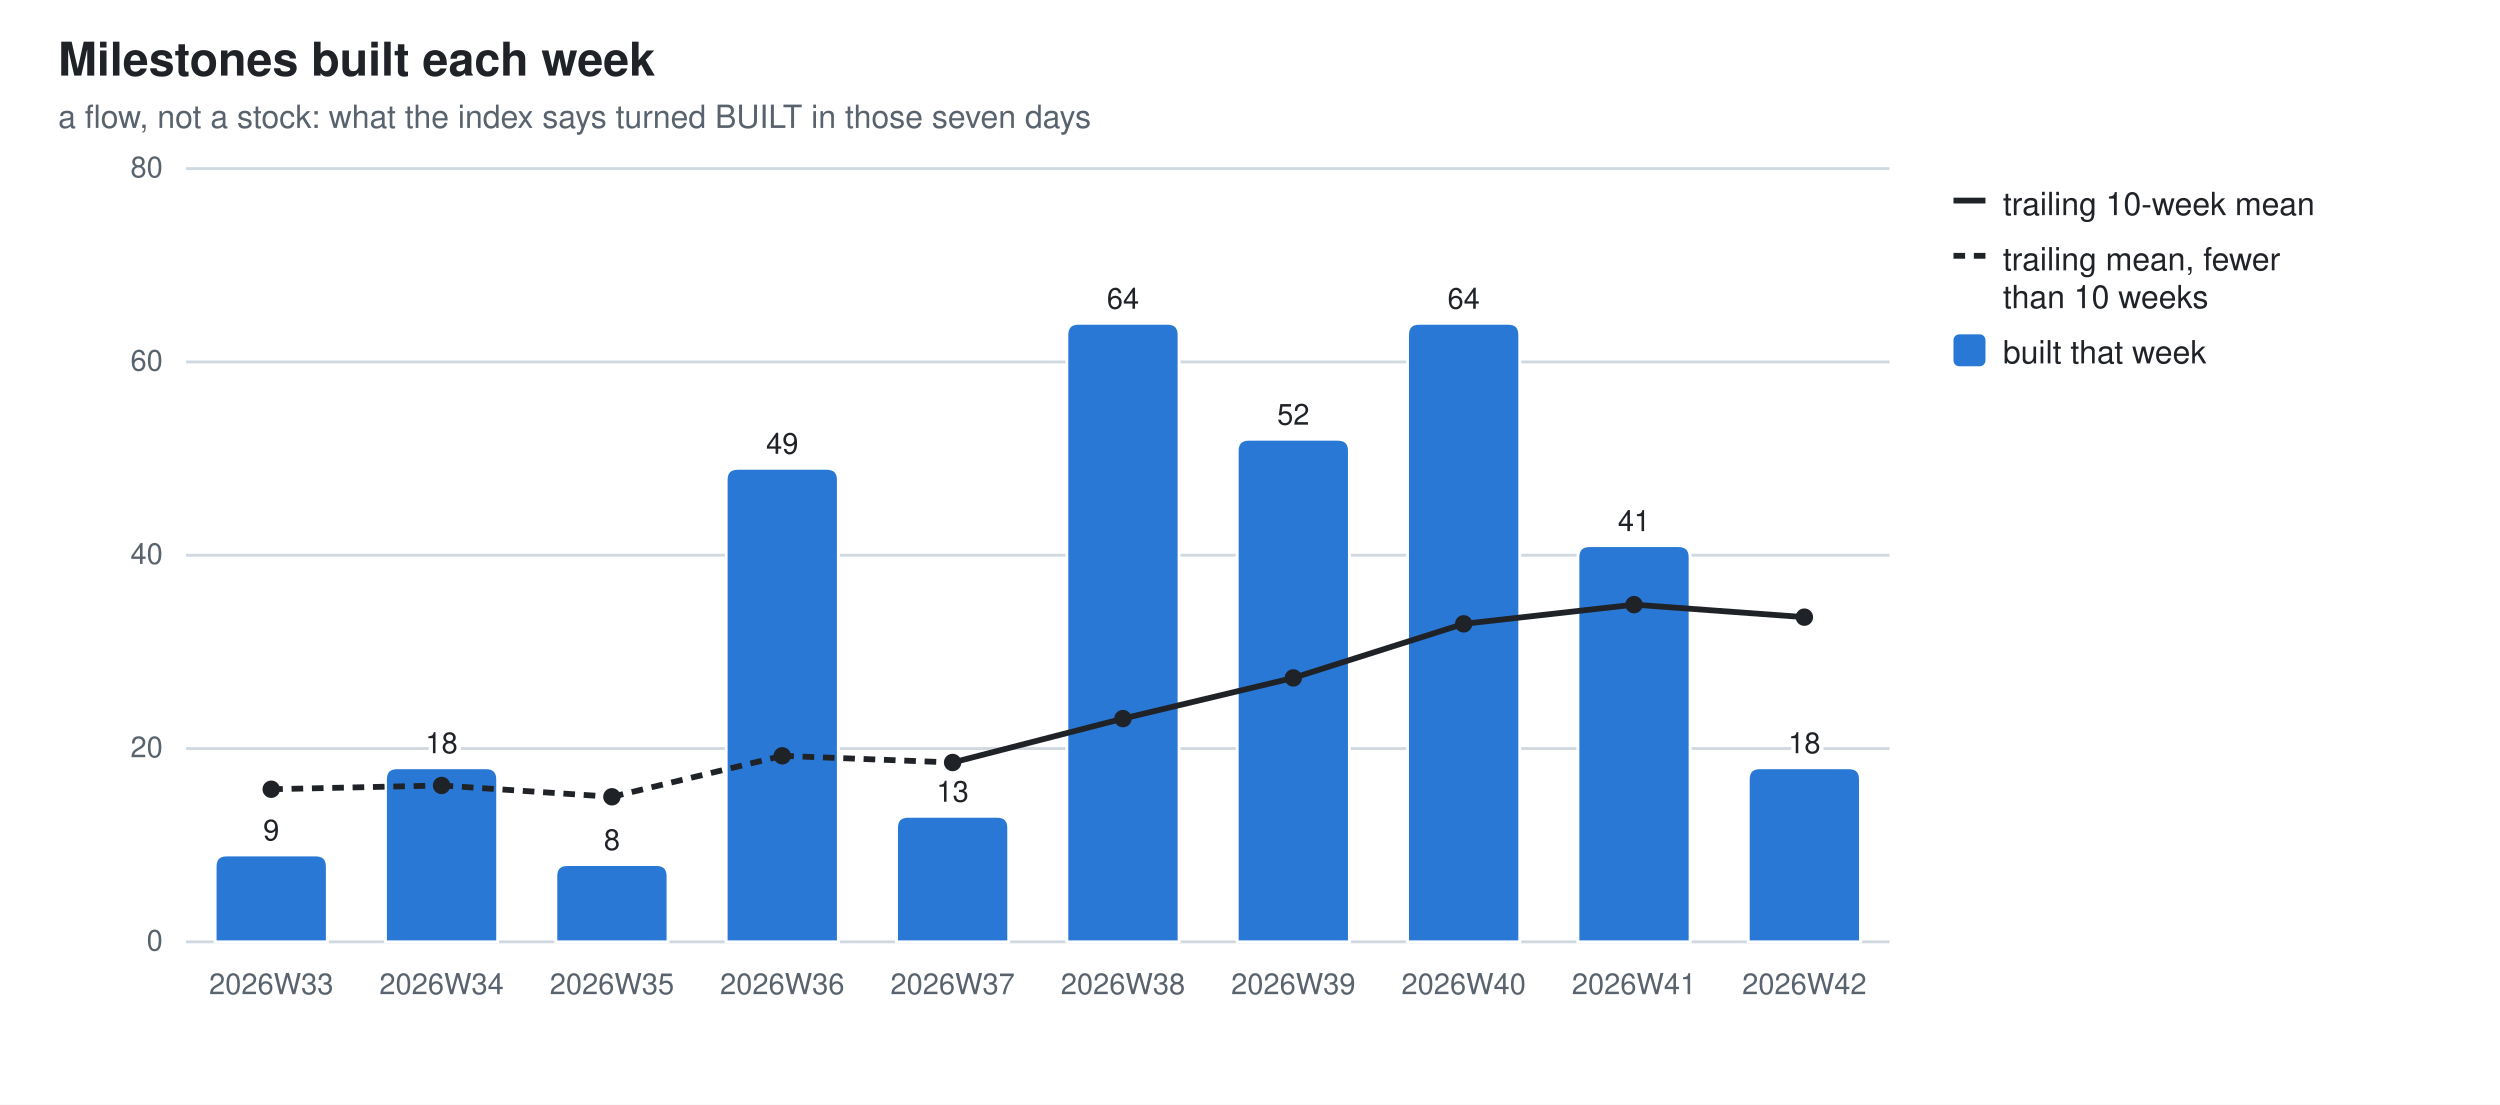
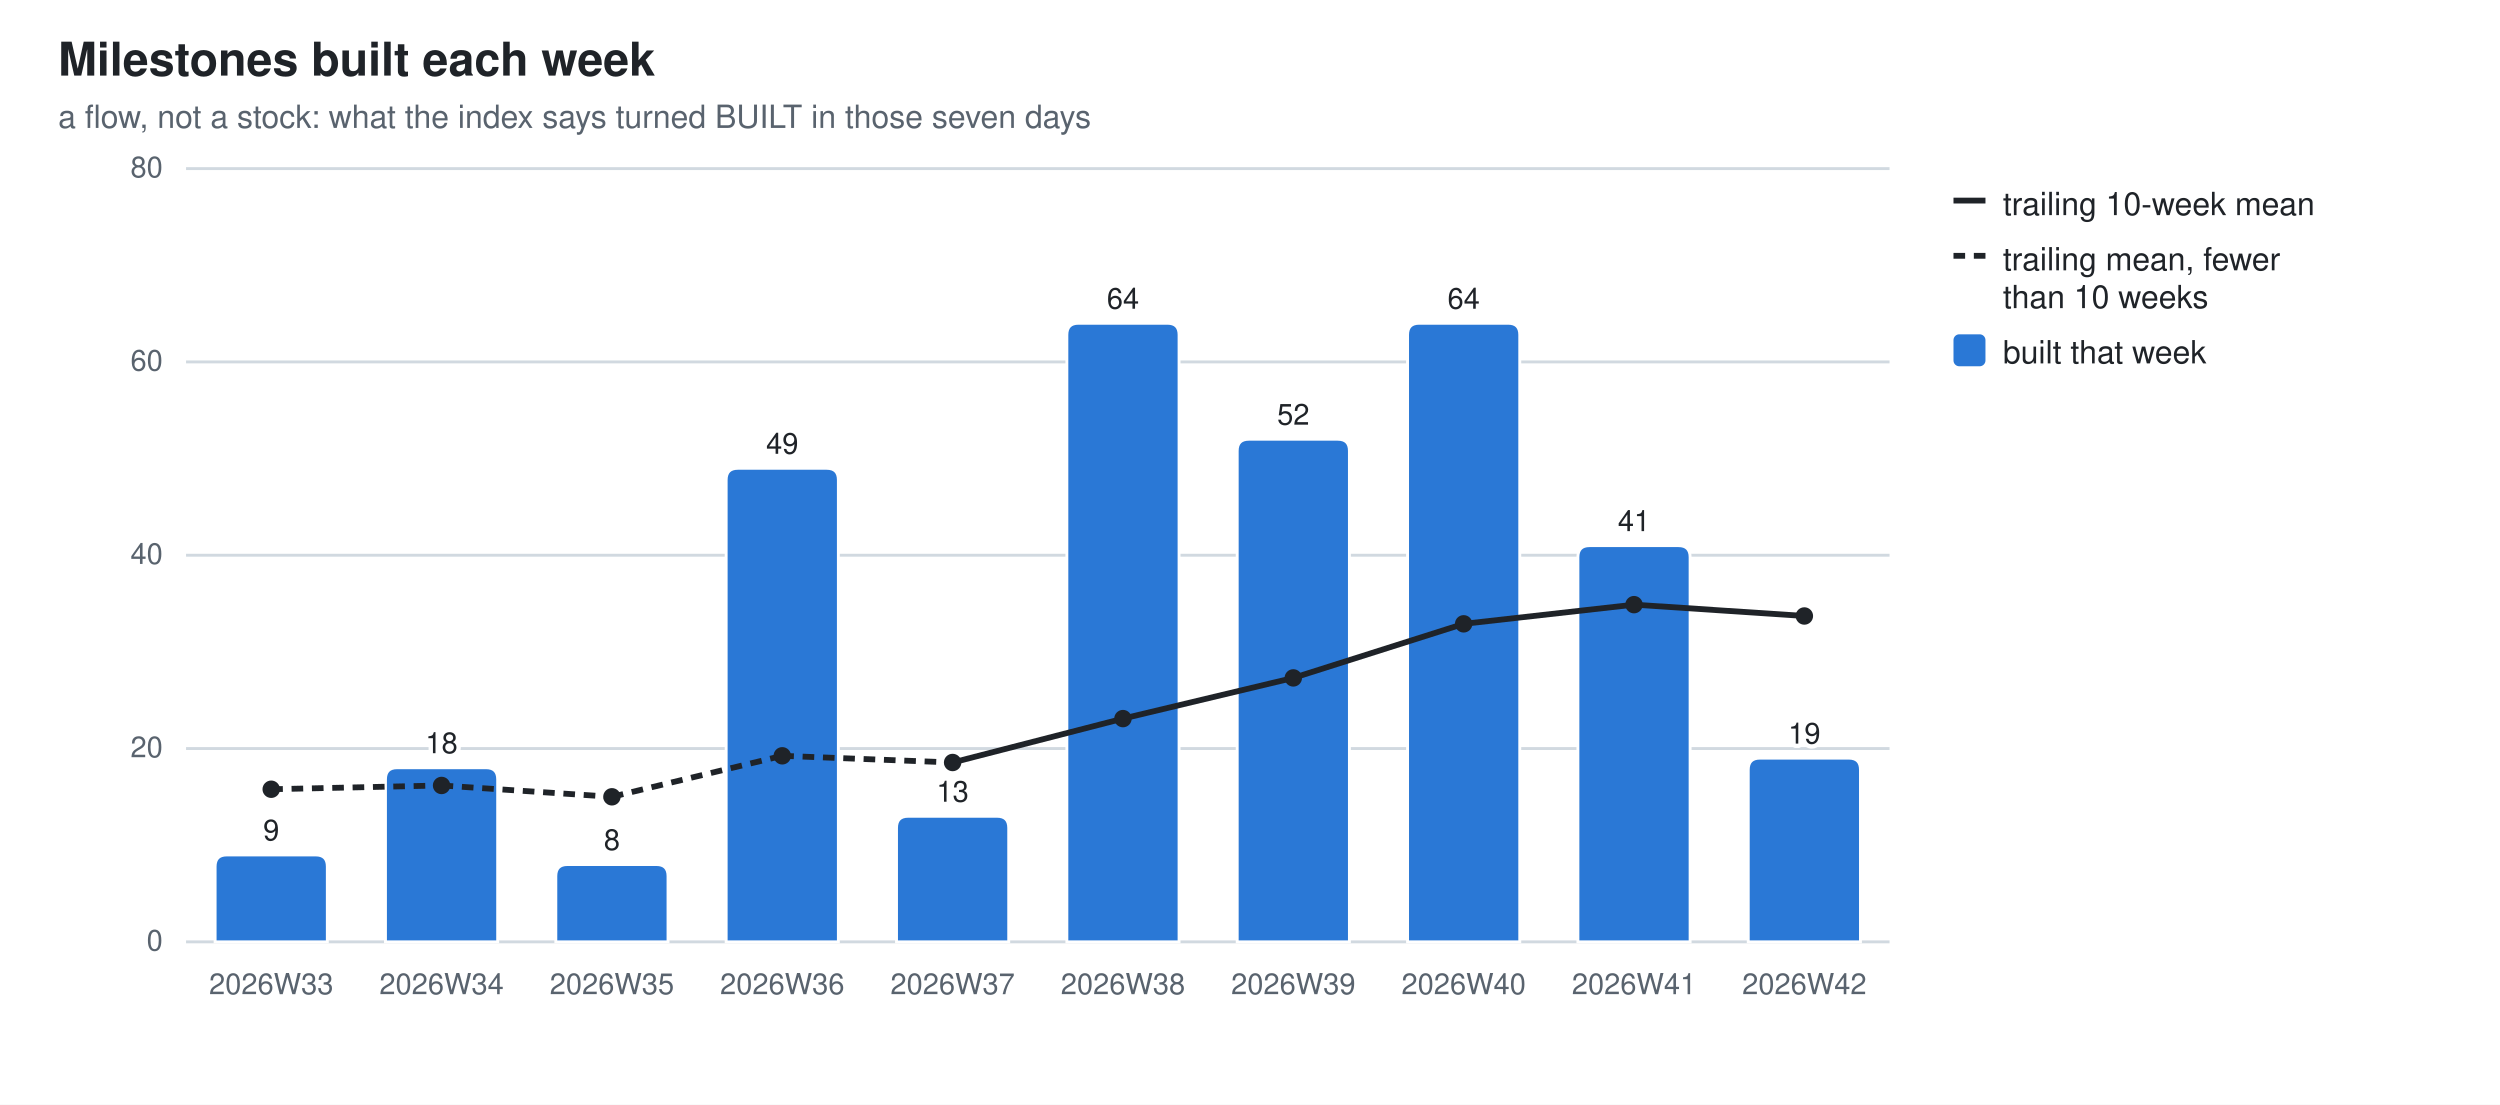
<svg xmlns="http://www.w3.org/2000/svg" width="860" height="380" viewBox="0 0 860 380" role="img" aria-label="Milestones built each week">
  <style>
  .bg{fill:#ffffff} .fg{fill:#1f2328} .mut{fill:#59636e} .grid{stroke:#d1d9e0}
  .seg{stroke:#ffffff;stroke-width:1} .tr{stroke:#1f2328;fill:none} .trd{fill:#1f2328}
  .val{paint-order:stroke;stroke:#ffffff;stroke-width:3px;stroke-linejoin:round}
  .s0{fill:#2a78d6}
  @media (prefers-color-scheme: dark){
    .bg{fill:#0d1117} .fg{fill:#e6edf3} .mut{fill:#9198a1} .grid{stroke:#30363d}
    .seg{stroke:#0d1117} .val{stroke:#0d1117} .tr{stroke:#e6edf3} .trd{fill:#e6edf3} .s0{fill:#3987e5}}
  text{font-family:-apple-system,BlinkMacSystemFont,"Segoe UI",Helvetica,Arial,sans-serif}
</style>
  <rect class="bg" width="860" height="380" />
  <text class="fg" x="20" y="26" font-size="16" font-weight="600">Milestones built each week</text>
  <text class="mut" x="20" y="44" font-size="11">a flow, not a stock: what the index says turned BUILT in those seven days</text>
  <line class="grid" x1="64" y1="324.0" x2="650.0" y2="324.0" stroke-width="1" />
  <text class="mut" x="56" y="327.0" font-size="10" text-anchor="end">0</text>
  <line class="grid" x1="64" y1="257.5" x2="650.0" y2="257.5" stroke-width="1" />
  <text class="mut" x="56" y="260.5" font-size="10" text-anchor="end">20</text>
  <line class="grid" x1="64" y1="191.0" x2="650.0" y2="191.0" stroke-width="1" />
  <text class="mut" x="56" y="194.0" font-size="10" text-anchor="end">40</text>
  <line class="grid" x1="64" y1="124.5" x2="650.0" y2="124.5" stroke-width="1" />
  <text class="mut" x="56" y="127.5" font-size="10" text-anchor="end">60</text>
  <line class="grid" x1="64" y1="58.0" x2="650.0" y2="58.0" stroke-width="1" />
  <text class="mut" x="56" y="61.0" font-size="10" text-anchor="end">80</text>
  <path class="seg s0" d="M74.0,324.0 V298.1 Q74.0,294.1 78.0,294.1 H108.6 Q112.6,294.1 112.6,298.1 V324.0 Z" />
  <text class="mut" x="93.3" y="342" font-size="10" text-anchor="middle">2026W33</text>
  <text class="fg val" x="93.3" y="289.1" font-size="10" text-anchor="middle">9</text>
  <path class="seg s0" d="M132.6,324.0 V268.1 Q132.6,264.1 136.6,264.1 H167.2 Q171.2,264.1 171.2,268.1 V324.0 Z" />
  <text class="mut" x="151.9" y="342" font-size="10" text-anchor="middle">2026W34</text>
  <text class="fg val" x="151.9" y="259.1" font-size="10" text-anchor="middle">18</text>
  <path class="seg s0" d="M191.2,324.0 V301.4 Q191.2,297.4 195.2,297.4 H225.8 Q229.8,297.4 229.8,301.4 V324.0 Z" />
  <text class="mut" x="210.5" y="342" font-size="10" text-anchor="middle">2026W35</text>
  <text class="fg val" x="210.5" y="292.4" font-size="10" text-anchor="middle">8</text>
  <path class="seg s0" d="M249.8,324.0 V165.1 Q249.8,161.1 253.8,161.1 H284.4 Q288.4,161.1 288.4,165.1 V324.0 Z" />
  <text class="mut" x="269.1" y="342" font-size="10" text-anchor="middle">2026W36</text>
  <text class="fg val" x="269.1" y="156.1" font-size="10" text-anchor="middle">49</text>
  <path class="seg s0" d="M308.4,324.0 V284.8 Q308.4,280.8 312.4,280.8 H343.0 Q347.0,280.8 347.0,284.8 V324.0 Z" />
  <text class="mut" x="327.7" y="342" font-size="10" text-anchor="middle">2026W37</text>
  <text class="fg val" x="327.7" y="275.8" font-size="10" text-anchor="middle">13</text>
  <path class="seg s0" d="M367.0,324.0 V115.2 Q367.0,111.2 371.0,111.2 H401.6 Q405.6,111.2 405.6,115.2 V324.0 Z" />
  <text class="mut" x="386.3" y="342" font-size="10" text-anchor="middle">2026W38</text>
  <text class="fg val" x="386.3" y="106.2" font-size="10" text-anchor="middle">64</text>
  <path class="seg s0" d="M425.6,324.0 V155.1 Q425.6,151.1 429.6,151.1 H460.2 Q464.2,151.1 464.2,155.1 V324.0 Z" />
  <text class="mut" x="444.9" y="342" font-size="10" text-anchor="middle">2026W39</text>
  <text class="fg val" x="444.9" y="146.1" font-size="10" text-anchor="middle">52</text>
  <path class="seg s0" d="M484.2,324.0 V115.2 Q484.2,111.2 488.2,111.2 H518.8 Q522.8,111.2 522.8,115.2 V324.0 Z" />
  <text class="mut" x="503.5" y="342" font-size="10" text-anchor="middle">2026W40</text>
  <text class="fg val" x="503.5" y="106.2" font-size="10" text-anchor="middle">64</text>
  <path class="seg s0" d="M542.8,324.0 V191.7 Q542.8,187.7 546.8,187.7 H577.4 Q581.4,187.7 581.4,191.7 V324.0 Z" />
  <text class="mut" x="562.1" y="342" font-size="10" text-anchor="middle">2026W41</text>
  <text class="fg val" x="562.1" y="182.7" font-size="10" text-anchor="middle">41</text>
-   <path class="seg s0" d="M601.4,324.0 V268.1 Q601.4,264.1 605.4,264.1 H636.0 Q640.0,264.1 640.0,268.1 V324.0 Z" />
+   <path class="seg s0" d="M601.4,324.0 V264.8 Q601.4,260.8 605.4,260.8 H636.0 Q640.0,260.8 640.0,264.8 V324.0 Z" />
  <text class="mut" x="620.7" y="342" font-size="10" text-anchor="middle">2026W42</text>
-   <text class="fg val" x="620.7" y="259.1" font-size="10" text-anchor="middle">18</text>
+   <text class="fg val" x="620.7" y="255.8" font-size="10" text-anchor="middle">19</text>
  <line class="tr" x1="93.3" y1="271.5" x2="151.9" y2="270.2" stroke-width="2" stroke-dasharray="4 3" />
  <line class="tr" x1="151.9" y1="270.2" x2="210.5" y2="274.1" stroke-width="2" stroke-dasharray="4 3" />
  <line class="tr" x1="210.5" y1="274.1" x2="269.1" y2="260.0" stroke-width="2" stroke-dasharray="4 3" />
  <line class="tr" x1="269.1" y1="260.0" x2="327.7" y2="262.3" stroke-width="2" stroke-dasharray="4 3" />
  <line class="tr" x1="327.7" y1="262.3" x2="386.3" y2="247.2" stroke-width="2" />
  <line class="tr" x1="386.3" y1="247.2" x2="444.9" y2="233.2" stroke-width="2" />
  <line class="tr" x1="444.9" y1="233.2" x2="503.5" y2="214.6" stroke-width="2" />
  <line class="tr" x1="503.5" y1="214.6" x2="562.1" y2="208.0" stroke-width="2" />
-   <line class="tr" x1="562.1" y1="208.0" x2="620.7" y2="212.3" stroke-width="2" />
+   <line class="tr" x1="562.1" y1="208.0" x2="620.7" y2="211.9" stroke-width="2" />
  <circle class="trd" cx="93.3" cy="271.5" r="3" />
  <circle class="trd" cx="151.9" cy="270.2" r="3" />
  <circle class="trd" cx="210.5" cy="274.1" r="3" />
  <circle class="trd" cx="269.1" cy="260.0" r="3" />
  <circle class="trd" cx="327.7" cy="262.3" r="3" />
  <circle class="trd" cx="386.3" cy="247.2" r="3" />
  <circle class="trd" cx="444.9" cy="233.2" r="3" />
  <circle class="trd" cx="503.5" cy="214.6" r="3" />
  <circle class="trd" cx="562.1" cy="208.0" r="3" />
-   <circle class="trd" cx="620.7" cy="212.3" r="3" />
+   <circle class="trd" cx="620.7" cy="211.9" r="3" />
  <line class="tr" x1="672" y1="69" x2="683" y2="69" stroke-width="2" />
  <text class="fg" y="74" font-size="11">
    <tspan x="689" dy="0">trailing 10-week mean</tspan>
  </text>
  <line class="tr" x1="672" y1="88" x2="683" y2="88" stroke-width="2" stroke-dasharray="4 3" />
  <text class="fg" y="93" font-size="11">
    <tspan x="689" dy="0">trailing mean, fewer</tspan>
    <tspan x="689" dy="13">than 10 weeks</tspan>
  </text>
  <rect class="s0" x="672" y="115" width="11" height="11" rx="2" />
  <text class="fg" y="125" font-size="11">
    <tspan x="689" dy="0">built that week</tspan>
  </text>
</svg>
